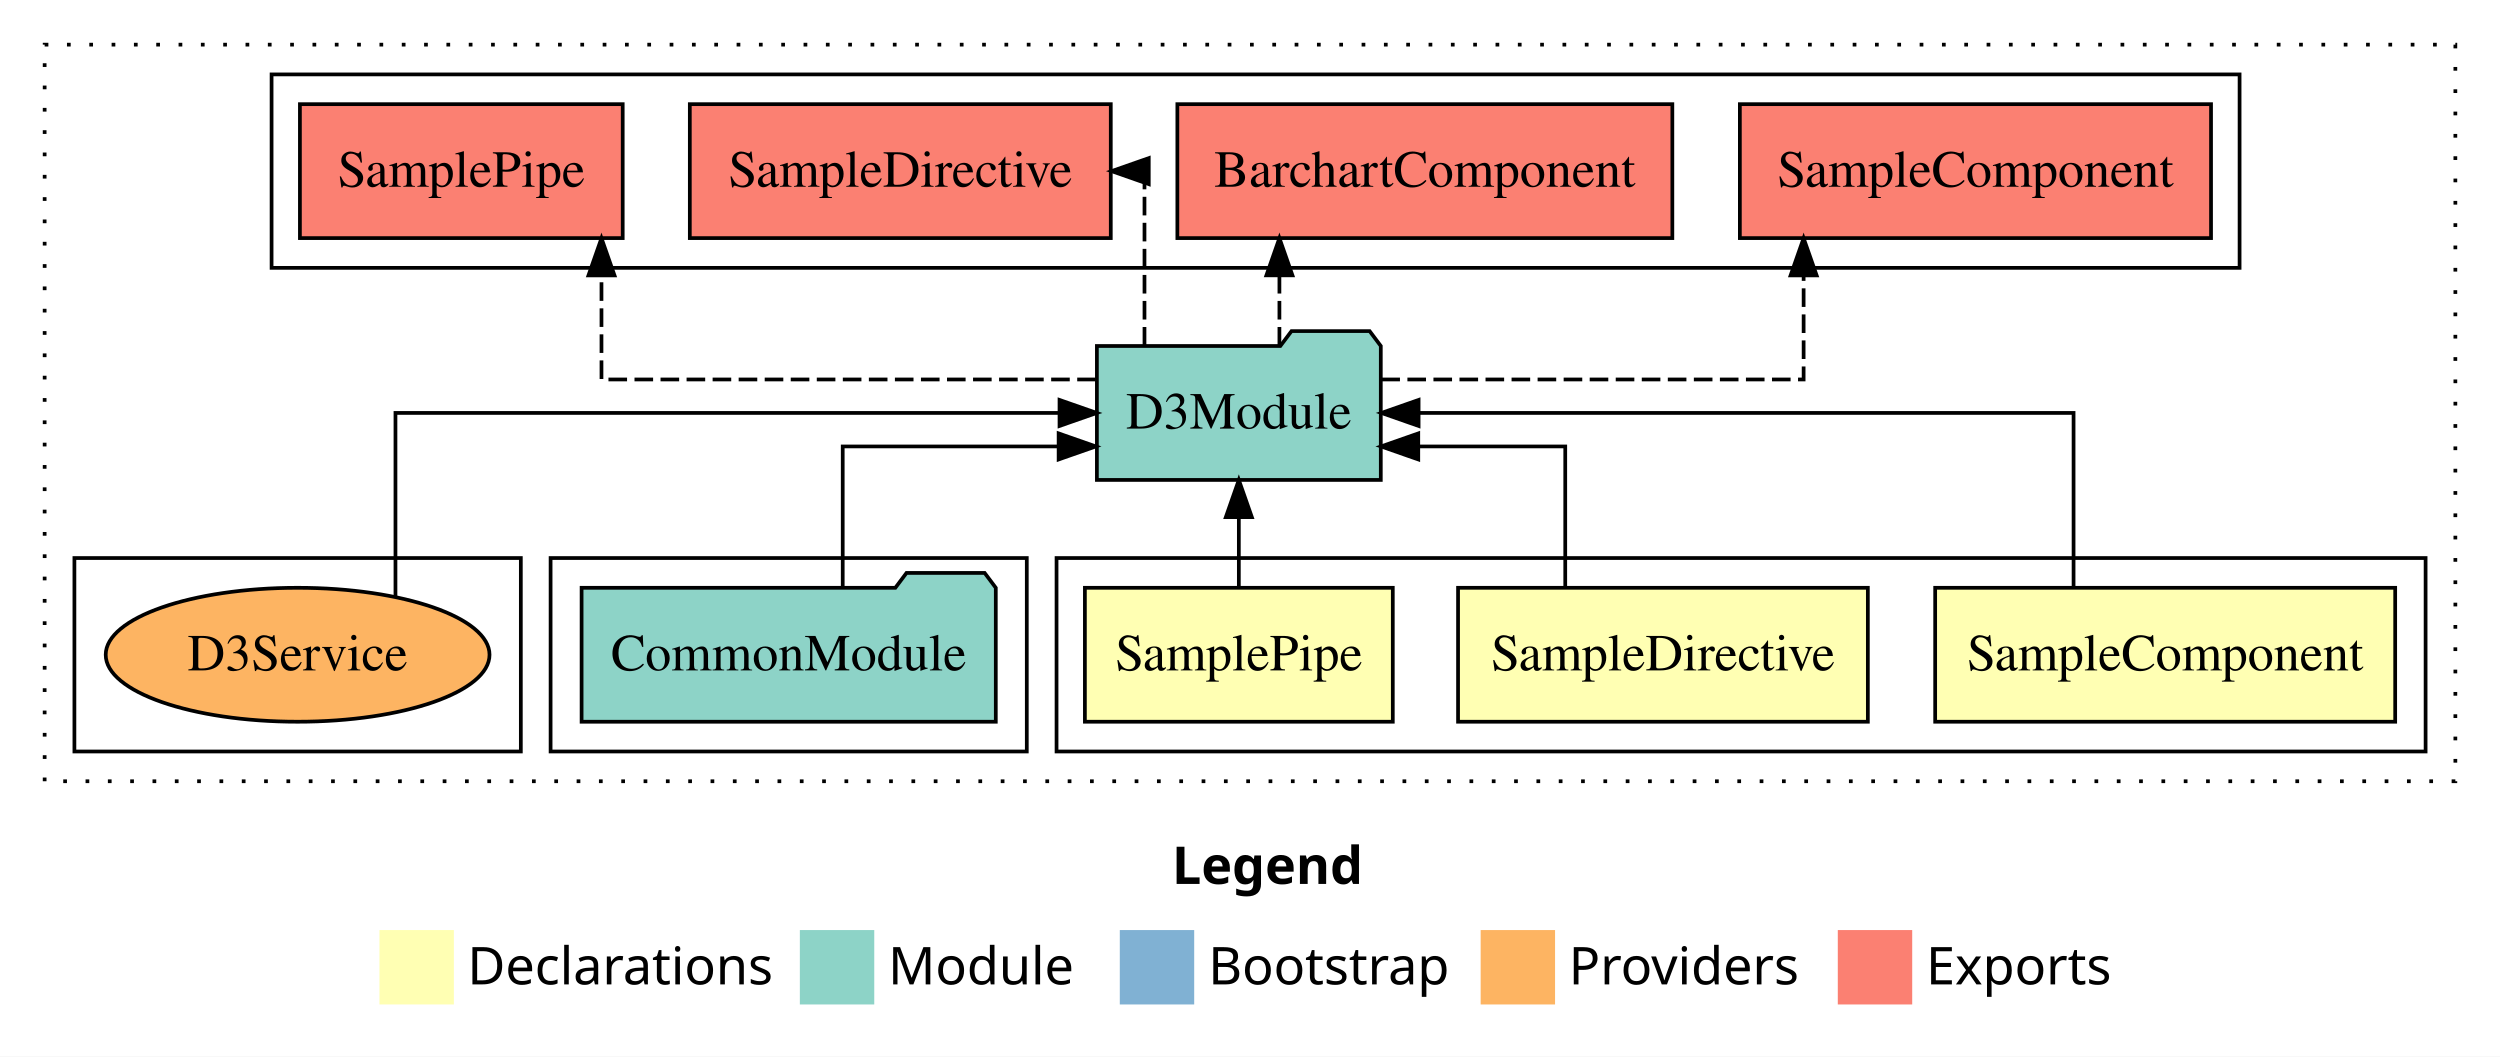
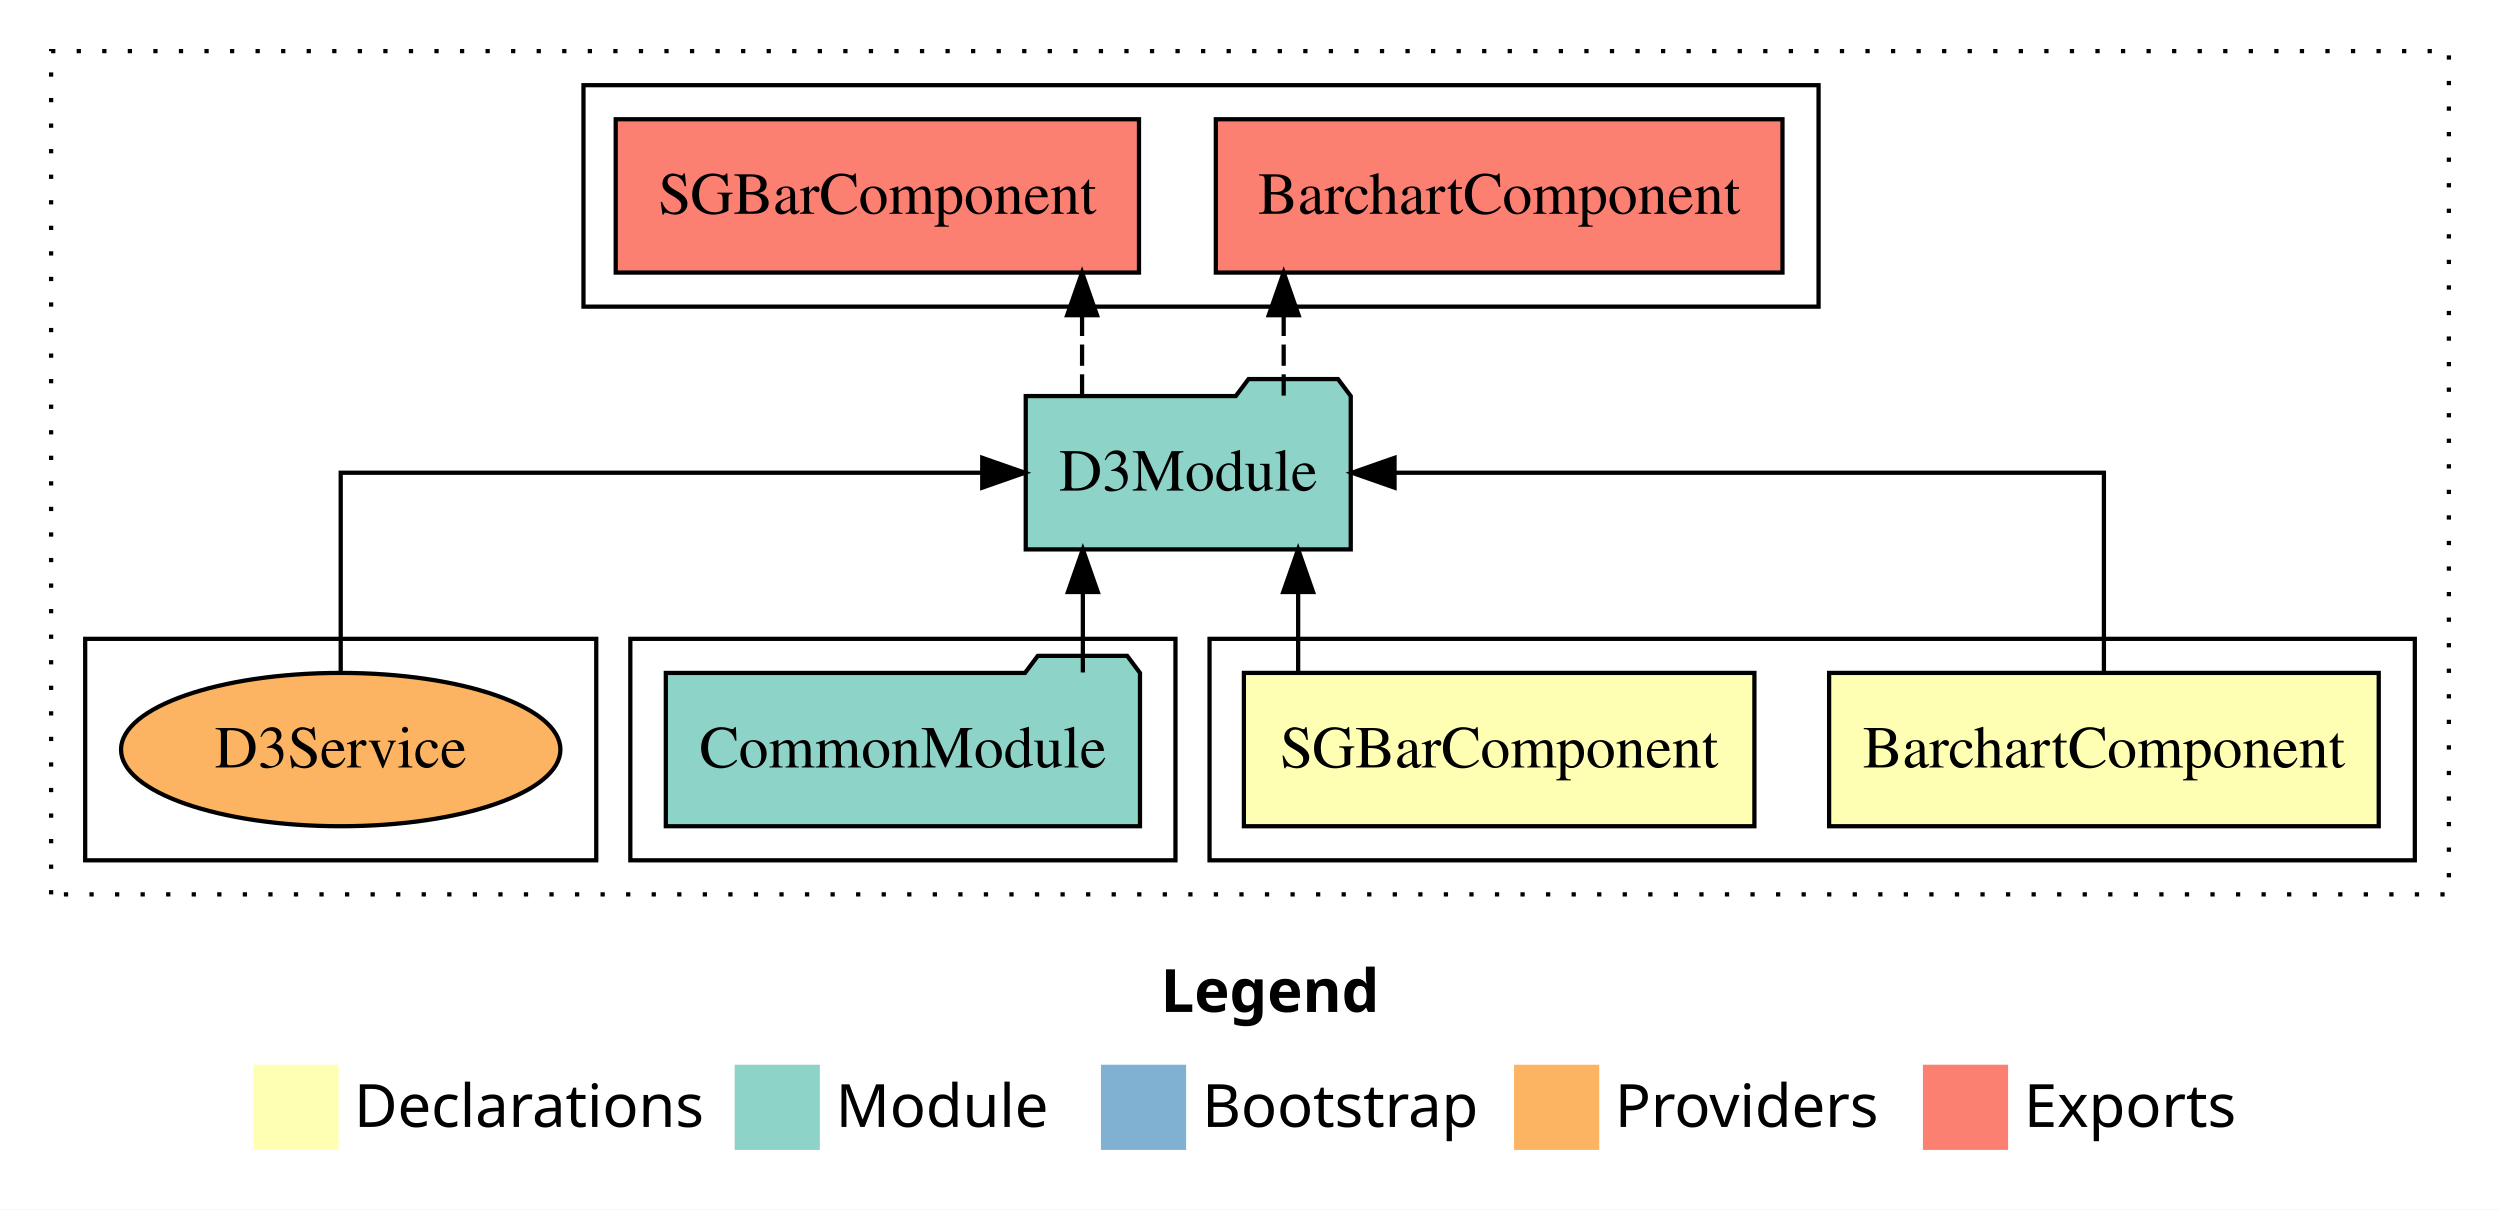
- <svg xmlns="http://www.w3.org/2000/svg" width="672pt" height="284pt" viewBox="0.00 0.00 672.00 284.00">
+ <svg xmlns="http://www.w3.org/2000/svg" width="587pt" height="284pt" viewBox="0.00 0.00 587.00 284.00">
  <g id="graph0" class="graph" transform="scale(1 1) rotate(0) translate(4 280)">
-     <polygon fill="#ffffff" stroke="transparent" points="-4,4 -4,-280 668,-280 668,4 -4,4" />
-     <text text-anchor="start" x="311.009" y="-42.4" font-family="sans-serif" font-weight="bold" font-size="14.00" fill="#000000">Legend</text>
-     <polygon fill="#ffffb3" stroke="transparent" points="98,-10 98,-30 118,-30 118,-10 98,-10" />
-     <text text-anchor="start" x="121.629" y="-15.4" font-family="sans-serif" font-size="14.00" fill="#000000">  Declarations</text>
-     <polygon fill="#8dd3c7" stroke="transparent" points="211,-10 211,-30 231,-30 231,-10 211,-10" />
-     <text text-anchor="start" x="234.725" y="-15.4" font-family="sans-serif" font-size="14.00" fill="#000000">  Module</text>
-     <polygon fill="#80b1d3" stroke="transparent" points="297,-10 297,-30 317,-30 317,-10 297,-10" />
-     <text text-anchor="start" x="320.781" y="-15.4" font-family="sans-serif" font-size="14.00" fill="#000000">  Bootstrap</text>
-     <polygon fill="#fdb462" stroke="transparent" points="394,-10 394,-30 414,-30 414,-10 394,-10" />
-     <text text-anchor="start" x="417.673" y="-15.4" font-family="sans-serif" font-size="14.00" fill="#000000">  Providers</text>
-     <polygon fill="#fb8072" stroke="transparent" points="490,-10 490,-30 510,-30 510,-10 490,-10" />
-     <text text-anchor="start" x="513.726" y="-15.4" font-family="sans-serif" font-size="14.00" fill="#000000">  Exports</text>
+     <polygon fill="#ffffff" stroke="transparent" points="-4,4 -4,-280 583,-280 583,4 -4,4" />
+     <text text-anchor="start" x="268.509" y="-42.4" font-family="sans-serif" font-weight="bold" font-size="14.00" fill="#000000">Legend</text>
+     <polygon fill="#ffffb3" stroke="transparent" points="55.5,-10 55.5,-30 75.5,-30 75.5,-10 55.5,-10" />
+     <text text-anchor="start" x="79.129" y="-15.4" font-family="sans-serif" font-size="14.00" fill="#000000">  Declarations</text>
+     <polygon fill="#8dd3c7" stroke="transparent" points="168.5,-10 168.5,-30 188.5,-30 188.5,-10 168.5,-10" />
+     <text text-anchor="start" x="192.225" y="-15.4" font-family="sans-serif" font-size="14.00" fill="#000000">  Module</text>
+     <polygon fill="#80b1d3" stroke="transparent" points="254.5,-10 254.5,-30 274.5,-30 274.5,-10 254.5,-10" />
+     <text text-anchor="start" x="278.281" y="-15.4" font-family="sans-serif" font-size="14.00" fill="#000000">  Bootstrap</text>
+     <polygon fill="#fdb462" stroke="transparent" points="351.5,-10 351.5,-30 371.5,-30 371.5,-10 351.5,-10" />
+     <text text-anchor="start" x="375.173" y="-15.4" font-family="sans-serif" font-size="14.00" fill="#000000">  Providers</text>
+     <polygon fill="#fb8072" stroke="transparent" points="447.5,-10 447.5,-30 467.5,-30 467.5,-10 447.5,-10" />
+     <text text-anchor="start" x="471.226" y="-15.4" font-family="sans-serif" font-size="14.00" fill="#000000">  Exports</text>
    <g id="clust1" class="cluster">
-       <polygon fill="none" stroke="#000000" stroke-dasharray="1,5" points="8,-70 8,-268 656,-268 656,-70 8,-70" />
+       <polygon fill="none" stroke="#000000" stroke-dasharray="1,5" points="8,-70 8,-268 571,-268 571,-70 8,-70" />
    </g>
    <g id="clust2" class="cluster">
-       <polygon fill="none" stroke="#000000" points="280,-78 280,-130 648,-130 648,-78 280,-78" />
+       <polygon fill="none" stroke="#000000" points="280,-78 280,-130 563,-130 563,-78 280,-78" />
+     </g>
+     <g id="clust5" class="cluster">
+       <polygon fill="none" stroke="#000000" points="144,-78 144,-130 272,-130 272,-78 144,-78" />
    </g>
    <g id="clust6" class="cluster">
-       <polygon fill="none" stroke="#000000" points="144,-78 144,-130 272,-130 272,-78 144,-78" />
+       <polygon fill="none" stroke="#000000" points="133,-208 133,-260 423,-260 423,-208 133,-208" />
    </g>
-     <g id="clust7" class="cluster">
-       <polygon fill="none" stroke="#000000" points="69,-208 69,-260 598,-260 598,-208 69,-208" />
-     </g>
-     <g id="clust9" class="cluster">
+     <g id="clust8" class="cluster">
      <polygon fill="none" stroke="#000000" points="16,-78 16,-130 136,-130 136,-78 16,-78" />
    </g>
    <g id="node1" class="node">
-       <polygon fill="#ffffb3" stroke="#000000" points="639.826,-122 516.174,-122 516.174,-86 639.826,-86 639.826,-122" />
-       <text text-anchor="middle" x="578" y="-99.8" font-family="Times,serif" font-size="14.00" fill="#000000">SampleComponent</text>
+       <polygon fill="#ffffb3" stroke="#000000" points="554.525,-122 425.474,-122 425.474,-86 554.525,-86 554.525,-122" />
+       <text text-anchor="middle" x="490" y="-99.8" font-family="Times,serif" font-size="14.00" fill="#000000">BarchartComponent</text>
+     </g>
+     <g id="node3" class="node">
+       <polygon fill="#8dd3c7" stroke="#000000" points="313.157,-187 310.157,-191 289.157,-191 286.157,-187 236.843,-187 236.843,-151 313.157,-151 313.157,-187" />
+       <text text-anchor="middle" x="275" y="-164.8" font-family="Times,serif" font-size="14.00" fill="#000000">D3Module</text>
+     </g>
+     <g id="edge1" class="edge">
+       <path fill="none" stroke="#000000" d="M490,-122.106C490,-141.339 490,-169 490,-169 490,-169 323.438,-169 323.438,-169" />
+       <polygon fill="#000000" stroke="#000000" points="323.438,-165.5 313.438,-169 323.438,-172.5 323.438,-165.5" />
+     </g>
+     <g id="node2" class="node">
+       <polygon fill="#ffffb3" stroke="#000000" points="407.934,-122 288.066,-122 288.066,-86 407.934,-86 407.934,-122" />
+       <text text-anchor="middle" x="348" y="-99.8" font-family="Times,serif" font-size="14.00" fill="#000000">SGBarComponent</text>
+     </g>
+     <g id="edge2" class="edge">
+       <path fill="none" stroke="#000000" d="M300.806,-122.106C300.806,-122.106 300.806,-140.991 300.806,-140.991" />
+       <polygon fill="#000000" stroke="#000000" points="297.306,-140.991 300.806,-150.991 304.306,-140.991 297.306,-140.991" />
+     </g>
+     <g id="node5" class="node">
+       <polygon fill="#fb8072" stroke="#000000" points="414.525,-252 281.475,-252 281.475,-216 414.525,-216 414.525,-252" />
+       <text text-anchor="middle" x="348" y="-229.8" font-family="Times,serif" font-size="14.00" fill="#000000">BarchartComponent </text>
+     </g>
+     <g id="edge4" class="edge">
+       <path fill="none" stroke="#000000" stroke-dasharray="5,2" d="M297.408,-187.106C297.408,-187.106 297.408,-205.991 297.408,-205.991" />
+       <polygon fill="#000000" stroke="#000000" points="293.908,-205.991 297.408,-215.991 300.908,-205.991 293.908,-205.991" />
+     </g>
+     <g id="node6" class="node">
+       <polygon fill="#fb8072" stroke="#000000" points="263.433,-252 140.567,-252 140.567,-216 263.433,-216 263.433,-252" />
+       <text text-anchor="middle" x="202" y="-229.8" font-family="Times,serif" font-size="14.00" fill="#000000">SGBarComponent </text>
+     </g>
+     <g id="edge5" class="edge">
+       <path fill="none" stroke="#000000" stroke-dasharray="5,2" d="M250.069,-187.106C250.069,-187.106 250.069,-205.991 250.069,-205.991" />
+       <polygon fill="#000000" stroke="#000000" points="246.569,-205.991 250.069,-215.991 253.569,-205.991 246.569,-205.991" />
    </g>
    <g id="node4" class="node">
-       <polygon fill="#8dd3c7" stroke="#000000" points="367.157,-187 364.157,-191 343.157,-191 340.157,-187 290.843,-187 290.843,-151 367.157,-151 367.157,-187" />
-       <text text-anchor="middle" x="329" y="-164.8" font-family="Times,serif" font-size="14.00" fill="#000000">D3Module</text>
-     </g>
-     <g id="edge1" class="edge">
-       <path fill="none" stroke="#000000" d="M553.375,-122.106C553.375,-141.339 553.375,-169 553.375,-169 553.375,-169 377.317,-169 377.317,-169" />
-       <polygon fill="#000000" stroke="#000000" points="377.317,-165.5 367.317,-169 377.317,-172.5 377.317,-165.5" />
-     </g>
-     <g id="node2" class="node">
-       <polygon fill="#ffffb3" stroke="#000000" points="498.076,-122 387.924,-122 387.924,-86 498.076,-86 498.076,-122" />
-       <text text-anchor="middle" x="443" y="-99.8" font-family="Times,serif" font-size="14.00" fill="#000000">SampleDirective</text>
-     </g>
-     <g id="edge2" class="edge">
-       <path fill="none" stroke="#000000" d="M416.737,-122.027C416.737,-138.398 416.737,-160 416.737,-160 416.737,-160 377.228,-160 377.228,-160" />
-       <polygon fill="#000000" stroke="#000000" points="377.228,-156.5 367.228,-160 377.228,-163.5 377.228,-156.5" />
-     </g>
-     <g id="node3" class="node">
-       <polygon fill="#ffffb3" stroke="#000000" points="370.381,-122 287.619,-122 287.619,-86 370.381,-86 370.381,-122" />
-       <text text-anchor="middle" x="329" y="-99.8" font-family="Times,serif" font-size="14.00" fill="#000000">SamplePipe</text>
-     </g>
-     <g id="edge3" class="edge">
-       <path fill="none" stroke="#000000" d="M329,-122.106C329,-122.106 329,-140.991 329,-140.991" />
-       <polygon fill="#000000" stroke="#000000" points="325.5,-140.991 329,-150.991 332.5,-140.991 325.5,-140.991" />
-     </g>
-     <g id="node6" class="node">
-       <polygon fill="#fb8072" stroke="#000000" points="590.326,-252 463.675,-252 463.675,-216 590.326,-216 590.326,-252" />
-       <text text-anchor="middle" x="527" y="-229.8" font-family="Times,serif" font-size="14.00" fill="#000000">SampleComponent </text>
-     </g>
-     <g id="edge5" class="edge">
-       <path fill="none" stroke="#000000" stroke-dasharray="5,2" d="M367.309,-178C412.282,-178 480.813,-178 480.813,-178 480.813,-178 480.813,-205.973 480.813,-205.973" />
-       <polygon fill="#000000" stroke="#000000" points="477.313,-205.973 480.813,-215.973 484.313,-205.973 477.313,-205.973" />
-     </g>
-     <g id="node7" class="node">
-       <polygon fill="#fb8072" stroke="#000000" points="445.525,-252 312.475,-252 312.475,-216 445.525,-216 445.525,-252" />
-       <text text-anchor="middle" x="379" y="-229.8" font-family="Times,serif" font-size="14.00" fill="#000000">BarchartComponent </text>
-     </g>
-     <g id="edge6" class="edge">
-       <path fill="none" stroke="#000000" stroke-dasharray="5,2" d="M339.908,-187.106C339.908,-187.106 339.908,-205.991 339.908,-205.991" />
-       <polygon fill="#000000" stroke="#000000" points="336.408,-205.991 339.908,-215.991 343.408,-205.991 336.408,-205.991" />
-     </g>
-     <g id="node8" class="node">
-       <polygon fill="#fb8072" stroke="#000000" points="294.577,-252 181.423,-252 181.423,-216 294.577,-216 294.577,-252" />
-       <text text-anchor="middle" x="238" y="-229.8" font-family="Times,serif" font-size="14.00" fill="#000000">SampleDirective </text>
-     </g>
-     <g id="edge7" class="edge">
-       <path fill="none" stroke="#000000" stroke-dasharray="5,2" d="M303.638,-187.106C303.638,-206.339 303.638,-234 303.638,-234 303.638,-234 302.753,-234 302.753,-234" />
-       <polygon fill="#000000" stroke="#000000" points="304.786,-230.5 294.786,-234 304.786,-237.5 304.786,-230.5" />
-     </g>
-     <g id="node9" class="node">
-       <polygon fill="#fb8072" stroke="#000000" points="163.382,-252 76.618,-252 76.618,-216 163.382,-216 163.382,-252" />
-       <text text-anchor="middle" x="120" y="-229.8" font-family="Times,serif" font-size="14.00" fill="#000000">SamplePipe </text>
-     </g>
-     <g id="edge8" class="edge">
-       <path fill="none" stroke="#000000" stroke-dasharray="5,2" d="M290.552,-178C240.041,-178 157.678,-178 157.678,-178 157.678,-178 157.678,-205.973 157.678,-205.973" />
-       <polygon fill="#000000" stroke="#000000" points="154.178,-205.973 157.678,-215.973 161.178,-205.973 154.178,-205.973" />
-     </g>
-     <g id="node5" class="node">
      <polygon fill="#8dd3c7" stroke="#000000" points="263.668,-122 260.668,-126 239.668,-126 236.668,-122 152.332,-122 152.332,-86 263.668,-86 263.668,-122" />
      <text text-anchor="middle" x="208" y="-99.8" font-family="Times,serif" font-size="14.00" fill="#000000">CommonModule</text>
    </g>
-     <g id="edge4" class="edge">
-       <path fill="none" stroke="#000000" d="M222.523,-122.027C222.523,-138.398 222.523,-160 222.523,-160 222.523,-160 280.559,-160 280.559,-160" />
-       <polygon fill="#000000" stroke="#000000" points="280.559,-163.5 290.559,-160 280.559,-156.5 280.559,-163.5" />
+     <g id="edge3" class="edge">
+       <path fill="none" stroke="#000000" d="M250.253,-122.106C250.253,-122.106 250.253,-140.991 250.253,-140.991" />
+       <polygon fill="#000000" stroke="#000000" points="246.753,-140.991 250.253,-150.991 253.753,-140.991 246.753,-140.991" />
    </g>
-     <g id="node10" class="node">
+     <g id="node7" class="node">
      <ellipse fill="#fdb462" stroke="#000000" cx="76" cy="-104" rx="51.584" ry="18" />
      <text text-anchor="middle" x="76" y="-99.8" font-family="Times,serif" font-size="14.00" fill="#000000">D3Service</text>
    </g>
-     <g id="edge9" class="edge">
-       <path fill="none" stroke="#000000" d="M102.301,-119.735C102.301,-138.972 102.301,-169 102.301,-169 102.301,-169 280.8,-169 280.8,-169" />
-       <polygon fill="#000000" stroke="#000000" points="280.8,-172.5 290.8,-169 280.8,-165.5 280.8,-172.5" />
+     <g id="edge6" class="edge">
+       <path fill="none" stroke="#000000" d="M76,-122.106C76,-141.339 76,-169 76,-169 76,-169 226.631,-169 226.631,-169" />
+       <polygon fill="#000000" stroke="#000000" points="226.631,-172.5 236.631,-169 226.631,-165.5 226.631,-172.5" />
    </g>
  </g>
</svg>
